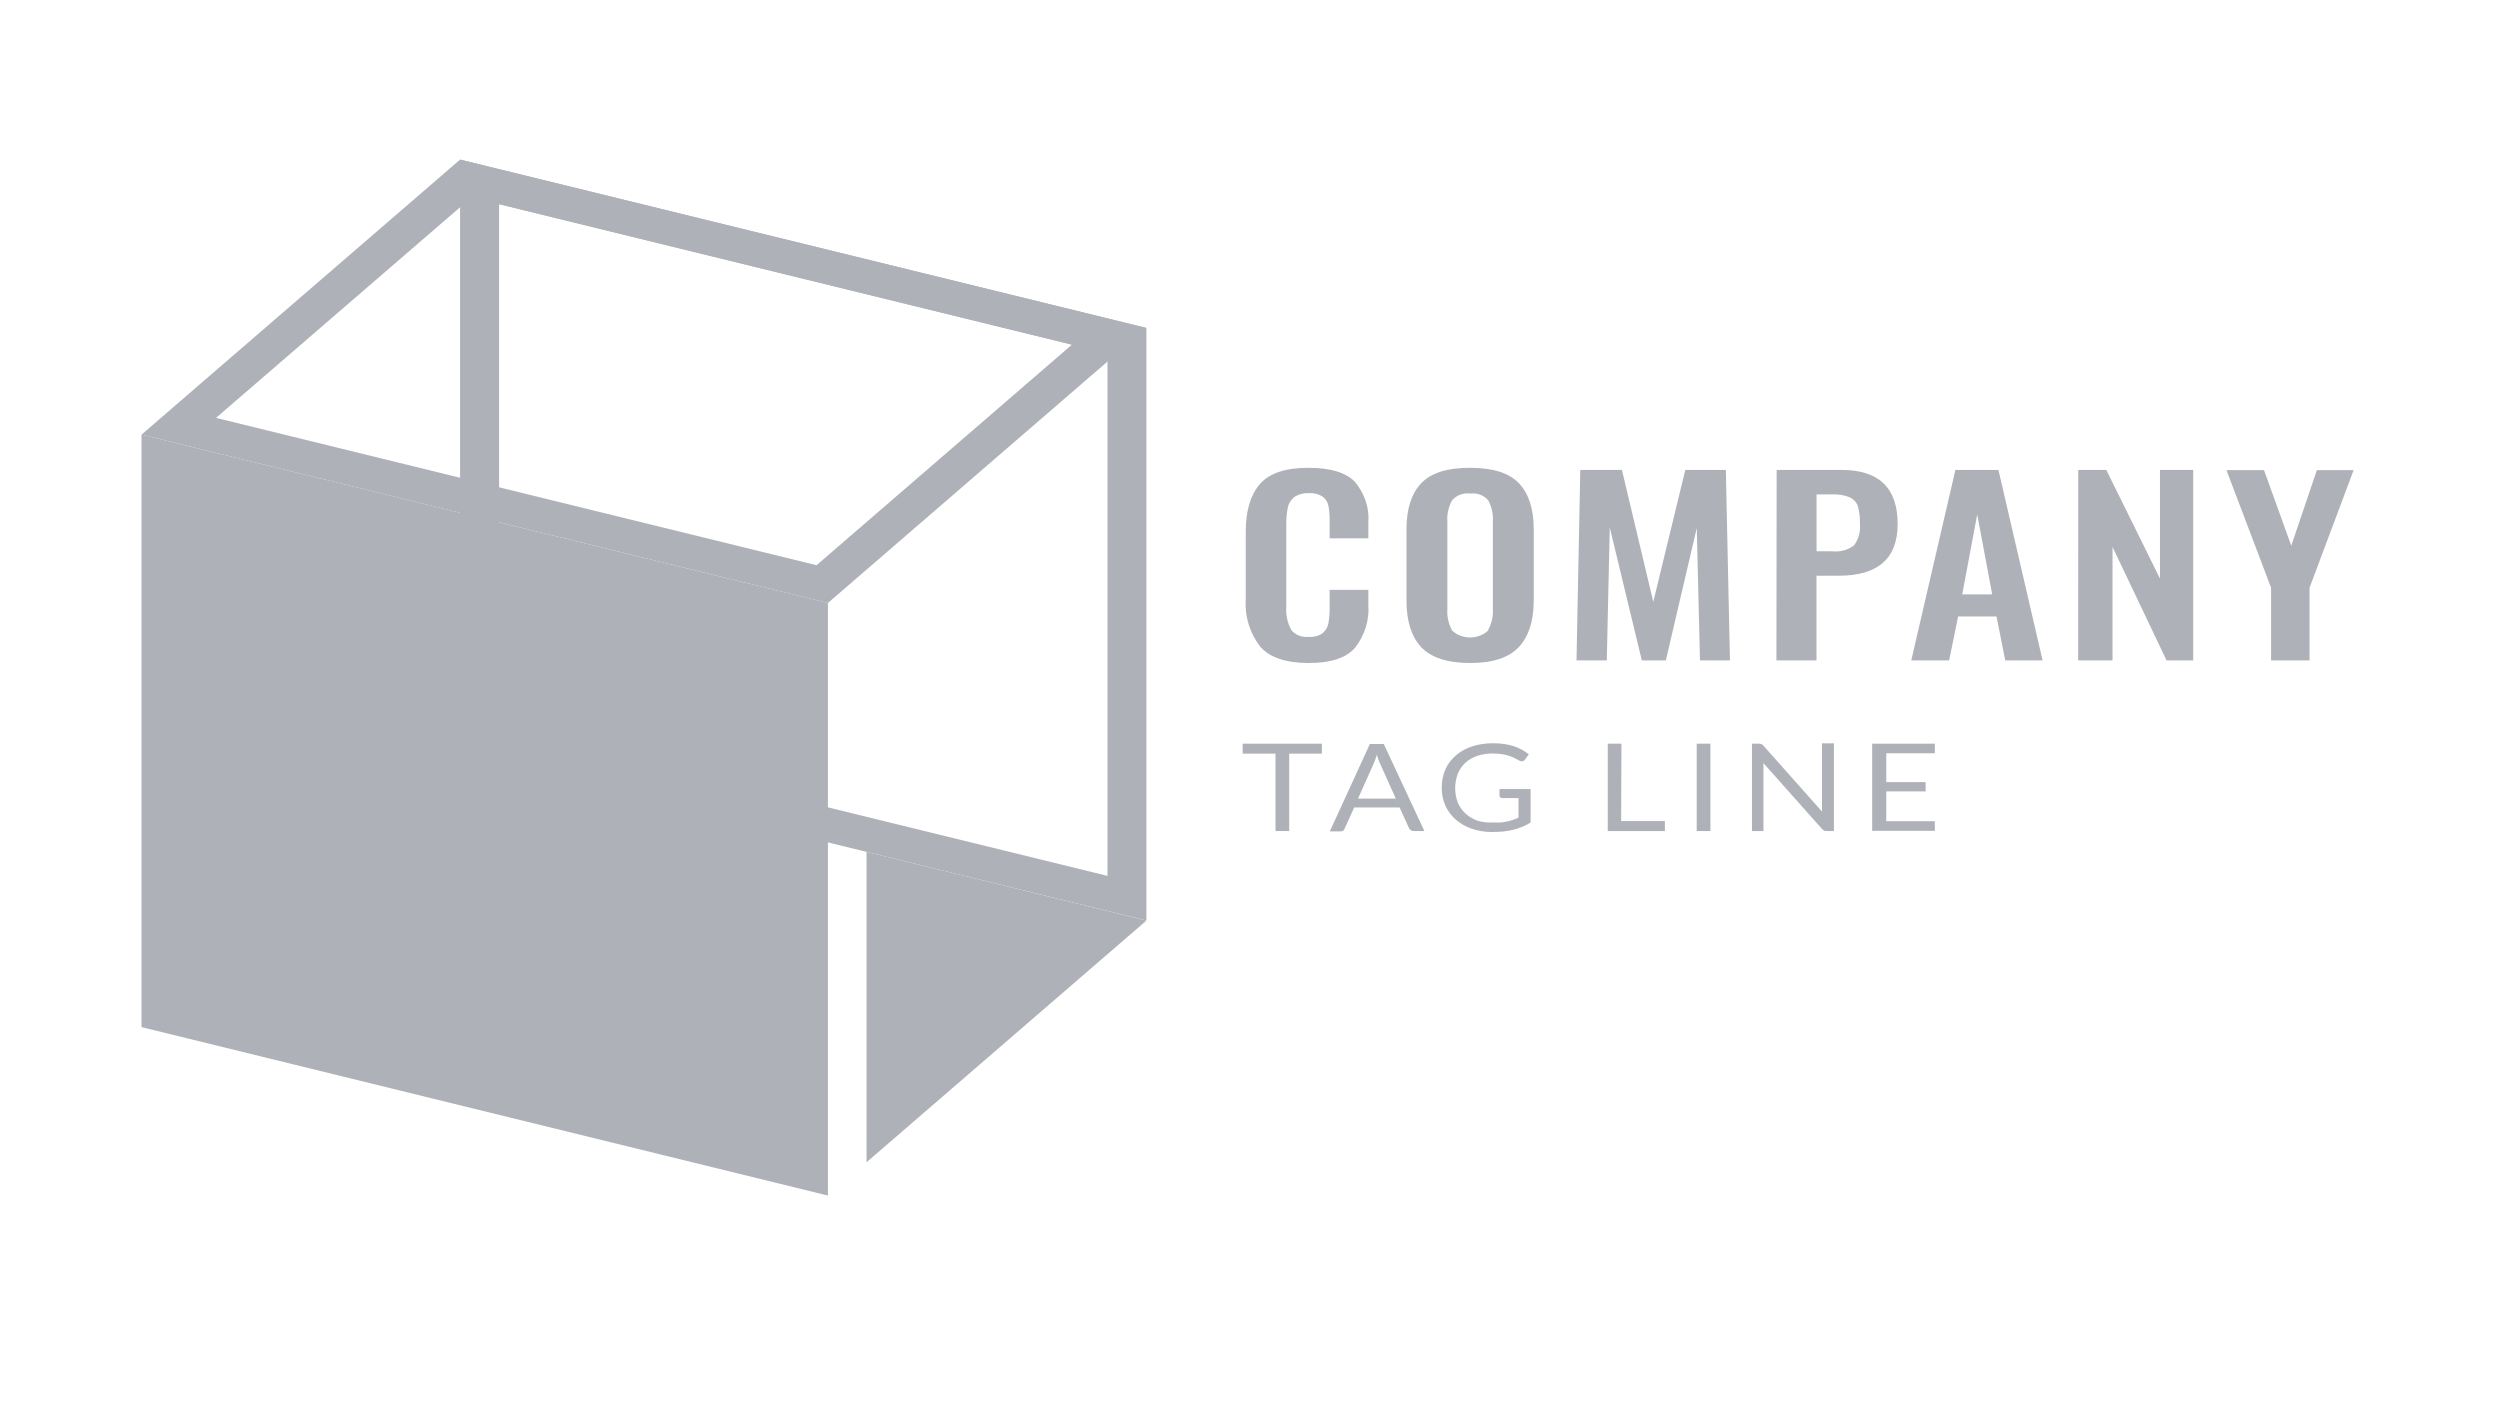
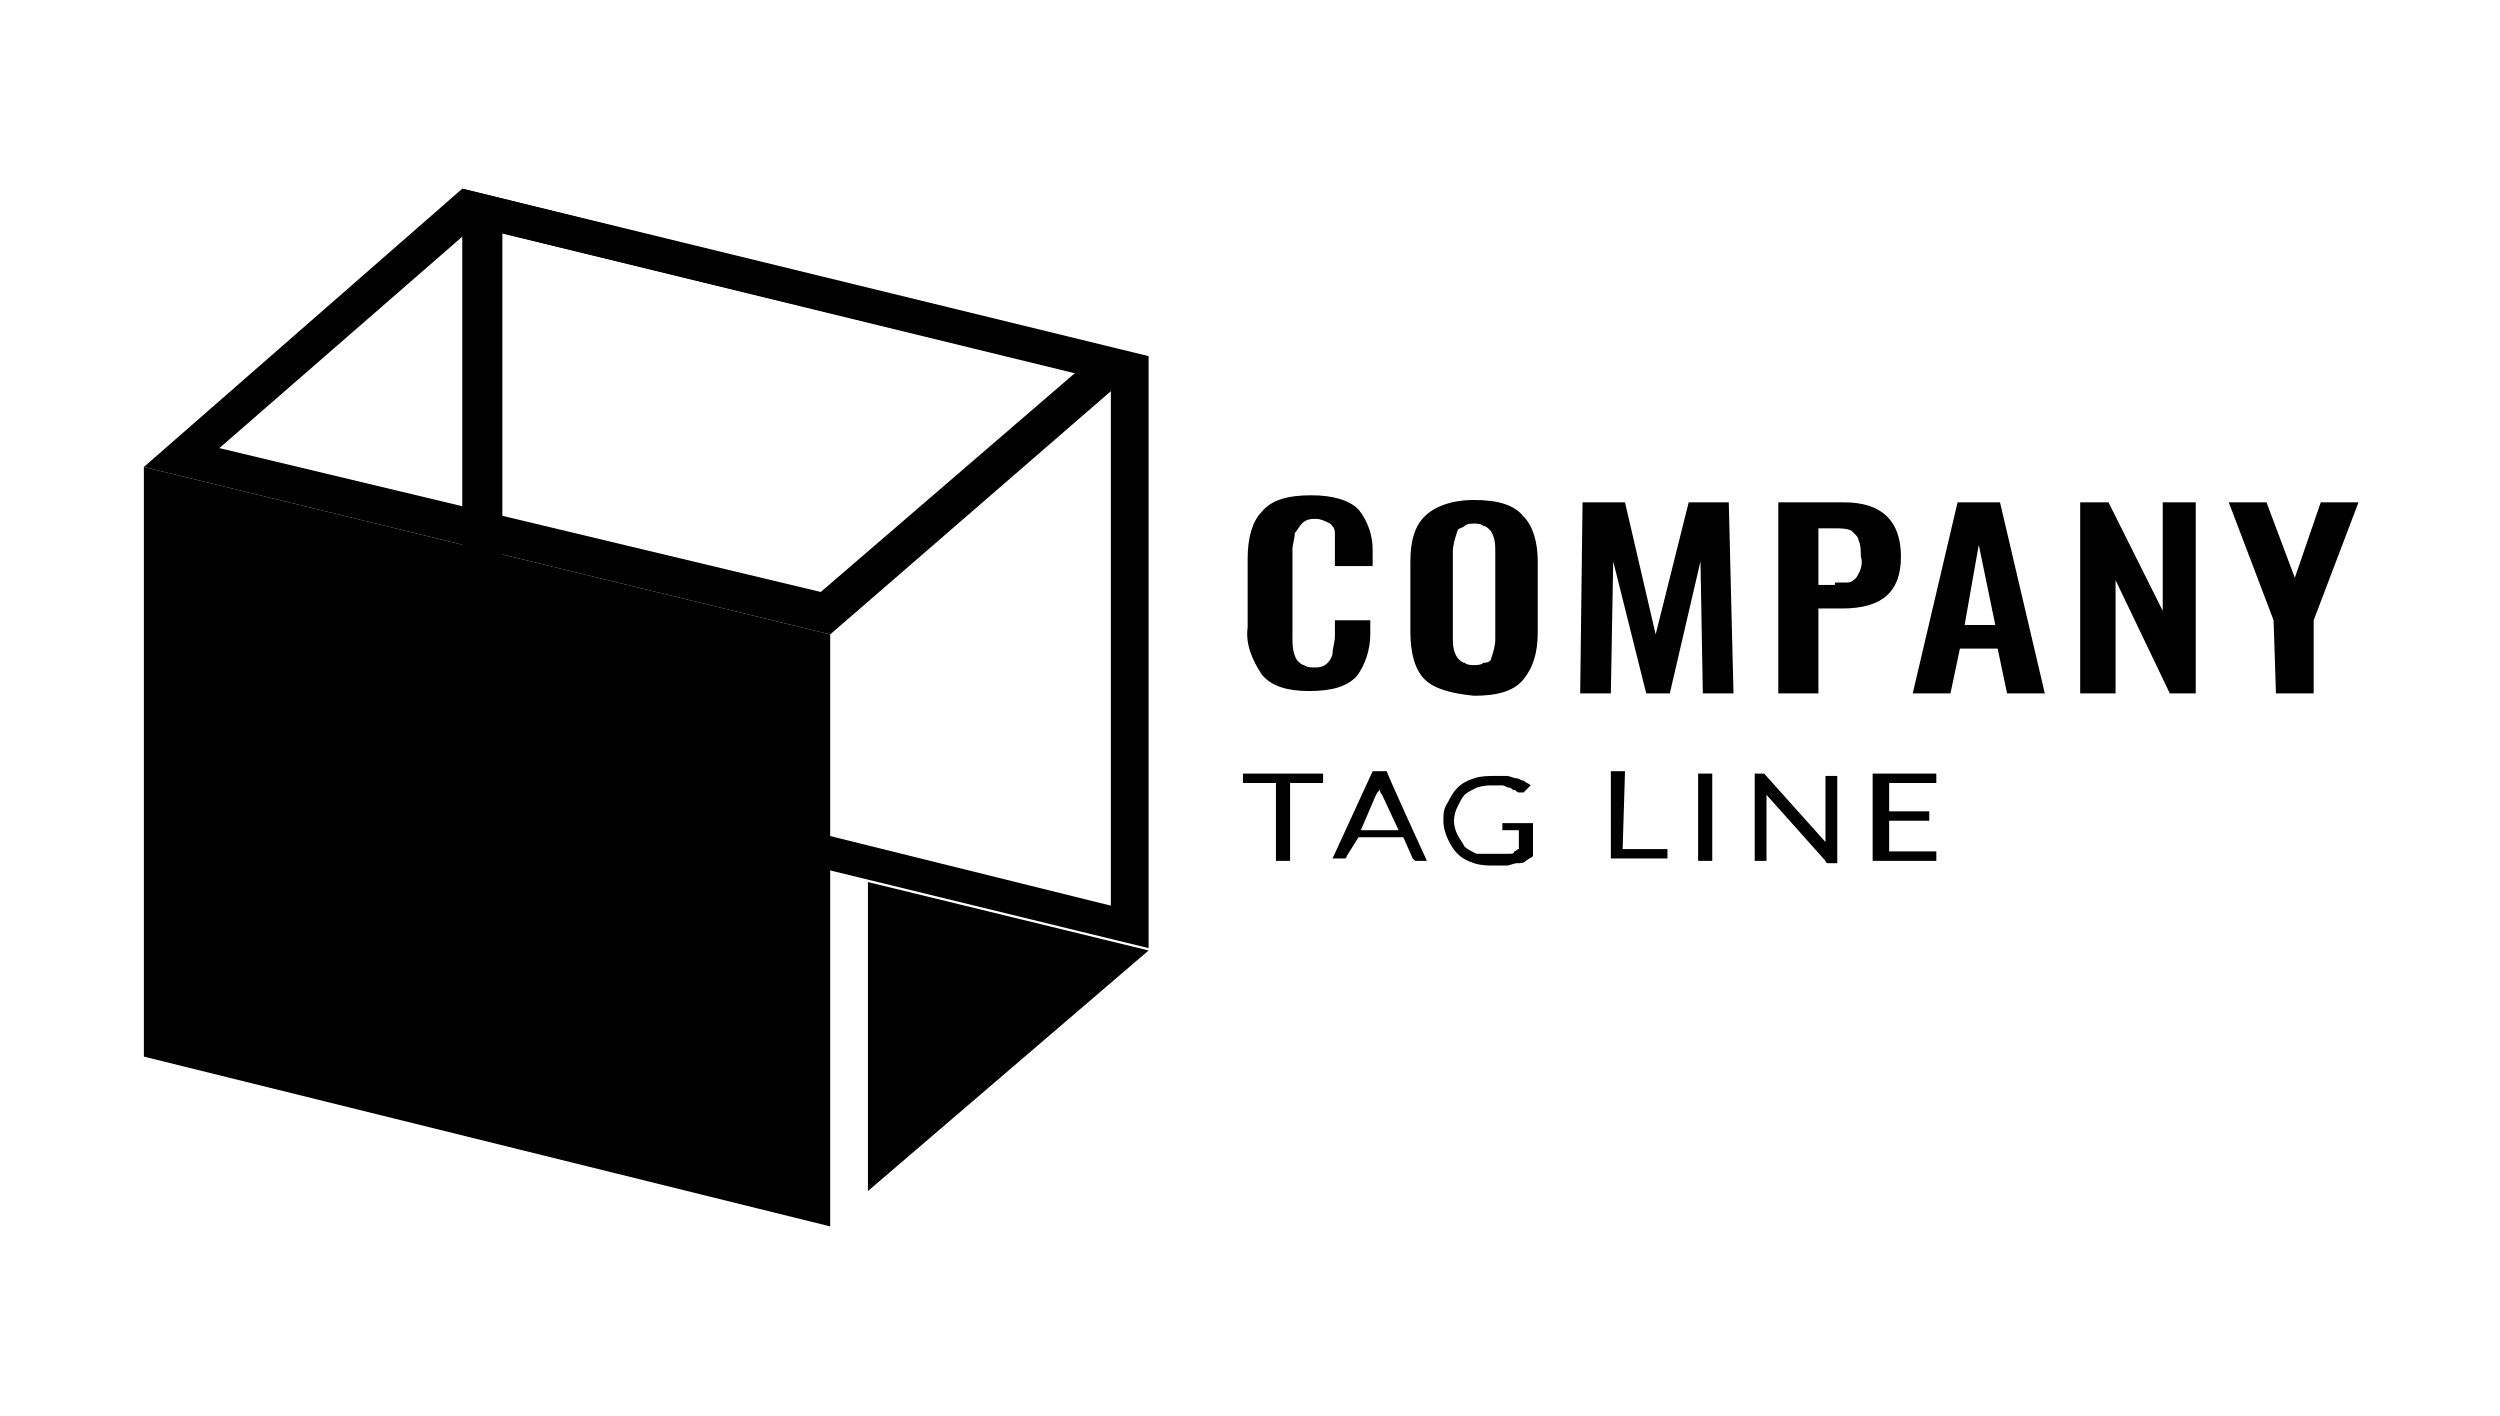
- <svg xmlns="http://www.w3.org/2000/svg" width="106" height="60" viewBox="0 0 106 60" fill="none">
-   <path d="M53.425 27.408C52.982 26.818 52.77 26.121 52.82 25.42V22.536C52.82 21.653 53.021 20.981 53.422 20.521C53.822 20.062 54.511 19.833 55.487 19.835C56.404 19.835 57.056 20.031 57.441 20.422C57.861 20.921 58.065 21.531 58.018 22.146V22.824H56.377V22.137C56.383 21.913 56.367 21.688 56.33 21.466C56.306 21.314 56.223 21.173 56.095 21.067C55.927 20.953 55.715 20.897 55.501 20.912C55.276 20.897 55.053 20.956 54.876 21.076C54.733 21.194 54.637 21.348 54.604 21.516C54.557 21.751 54.535 21.99 54.539 22.229V25.728C54.513 26.065 54.586 26.403 54.75 26.71C54.831 26.814 54.945 26.896 55.077 26.948C55.21 27 55.356 27.019 55.501 27.003C55.711 27.018 55.919 26.962 56.082 26.845C56.215 26.73 56.301 26.581 56.326 26.42C56.364 26.188 56.382 25.953 56.377 25.719V25.009H58.018V25.657C58.064 26.299 57.865 26.936 57.451 27.47C57.074 27.898 56.431 28.112 55.487 28.112C54.543 28.112 53.829 27.883 53.425 27.408Z" fill="#AFB1B8" />
-   <path d="M60.257 27.438C59.843 26.989 59.635 26.335 59.635 25.47V22.437C59.635 21.58 59.843 20.932 60.257 20.492C60.671 20.052 61.364 19.833 62.336 19.835C63.301 19.835 63.99 20.054 64.405 20.492C64.819 20.932 65.03 21.58 65.03 22.437V25.47C65.03 26.326 64.819 26.983 64.398 27.435C63.977 27.886 63.291 28.112 62.336 28.112C61.381 28.112 60.675 27.883 60.257 27.438ZM63.1 26.71C63.249 26.429 63.316 26.121 63.297 25.813V22.099C63.316 21.797 63.25 21.495 63.104 21.22C63.02 21.113 62.904 21.03 62.769 20.978C62.633 20.926 62.483 20.908 62.336 20.926C62.189 20.908 62.038 20.927 61.902 20.978C61.766 21.03 61.649 21.114 61.565 21.22C61.416 21.494 61.348 21.797 61.368 22.099V25.83C61.347 26.139 61.415 26.447 61.565 26.728C61.66 26.822 61.779 26.898 61.911 26.95C62.043 27.002 62.187 27.029 62.333 27.029C62.478 27.029 62.622 27.002 62.754 26.95C62.887 26.898 63.005 26.822 63.1 26.728V26.71Z" fill="#AFB1B8" />
-   <path d="M67.004 19.924H68.77L70.099 25.519L71.457 19.924H73.176L73.35 28H72.079L71.943 22.387L70.632 28H69.613L68.254 22.366L68.128 28H66.844L67.004 19.924Z" fill="#AFB1B8" />
-   <path d="M75.33 19.924H78.082C79.667 19.924 80.46 20.688 80.46 22.217C80.46 23.681 79.625 24.413 77.956 24.411H77.019V28H75.32L75.33 19.924ZM77.681 23.375C77.849 23.394 78.019 23.381 78.181 23.336C78.342 23.292 78.49 23.219 78.615 23.12C78.81 22.847 78.896 22.527 78.86 22.208C78.869 21.962 78.841 21.715 78.778 21.475C78.754 21.395 78.712 21.319 78.653 21.253C78.595 21.187 78.522 21.132 78.439 21.091C78.203 20.993 77.942 20.949 77.681 20.962H77.022V23.375H77.681Z" fill="#AFB1B8" />
-   <path d="M82.909 19.924H84.734L86.606 28H85.022L84.652 26.138H83.025L82.644 28H81.038L82.909 19.924ZM84.469 25.203L83.834 21.812L83.198 25.203H84.469Z" fill="#AFB1B8" />
-   <path d="M88.117 19.924H89.306L91.583 24.531V19.924H92.992V28H91.861L89.571 23.191V28H88.114L88.117 19.924Z" fill="#AFB1B8" />
-   <path d="M96.294 24.921L94.402 19.935H95.995L97.15 23.138L98.234 19.935H99.793L97.925 24.921V28H96.294V24.921Z" fill="#AFB1B8" />
-   <path d="M56.048 31.532V31.954H54.662V35.236H54.081V31.954H52.688V31.532H56.048Z" fill="#AFB1B8" />
-   <path d="M60.393 35.236H59.944C59.899 35.239 59.854 35.226 59.818 35.201C59.785 35.179 59.758 35.15 59.744 35.116L59.343 34.236H57.42L57.019 35.116C57.008 35.153 56.987 35.187 56.958 35.216C56.922 35.24 56.878 35.253 56.832 35.251H56.384L58.082 31.547H58.673L60.393 35.236ZM57.58 33.861H59.183L58.504 32.353C58.454 32.239 58.412 32.123 58.378 32.004C58.354 32.075 58.334 32.142 58.313 32.201L58.252 32.356L57.58 33.861Z" fill="#AFB1B8" />
-   <path d="M63.321 34.872C63.427 34.877 63.534 34.877 63.64 34.872C63.732 34.864 63.823 34.849 63.912 34.828C63.995 34.811 64.077 34.788 64.157 34.761C64.231 34.734 64.306 34.702 64.384 34.67V33.837H63.705C63.688 33.838 63.671 33.836 63.656 33.831C63.64 33.825 63.625 33.818 63.613 33.808C63.602 33.799 63.593 33.789 63.587 33.777C63.581 33.766 63.579 33.753 63.579 33.74V33.456H64.897V34.875C64.79 34.942 64.676 35.001 64.558 35.051C64.436 35.103 64.31 35.145 64.18 35.177C64.042 35.213 63.9 35.238 63.756 35.254C63.591 35.269 63.426 35.277 63.26 35.277C62.967 35.279 62.676 35.232 62.404 35.139C62.15 35.051 61.918 34.919 61.724 34.752C61.535 34.583 61.386 34.384 61.286 34.165C61.179 33.92 61.126 33.659 61.13 33.397C61.126 33.133 61.178 32.871 61.283 32.623C61.38 32.403 61.53 32.203 61.721 32.036C61.915 31.869 62.146 31.738 62.4 31.652C62.691 31.557 63 31.511 63.311 31.514C63.469 31.514 63.627 31.524 63.783 31.546C63.921 31.566 64.057 31.597 64.187 31.64C64.306 31.678 64.42 31.728 64.527 31.787C64.631 31.845 64.73 31.909 64.823 31.98L64.659 32.209C64.647 32.23 64.628 32.248 64.604 32.26C64.581 32.272 64.554 32.279 64.527 32.279C64.49 32.278 64.453 32.268 64.422 32.25C64.371 32.227 64.316 32.197 64.255 32.162C64.183 32.123 64.107 32.09 64.028 32.062C63.926 32.027 63.822 32 63.715 31.98C63.573 31.958 63.428 31.947 63.284 31.948C63.059 31.946 62.837 31.981 62.628 32.051C62.439 32.116 62.269 32.216 62.129 32.344C61.988 32.477 61.88 32.634 61.813 32.804C61.661 33.206 61.661 33.638 61.813 34.039C61.887 34.214 62.003 34.372 62.152 34.506C62.292 34.633 62.461 34.733 62.648 34.799C62.864 34.863 63.093 34.888 63.321 34.872Z" fill="#AFB1B8" />
-   <path d="M68.736 34.813H70.591V35.236H68.169V31.532H68.75L68.736 34.813Z" fill="#AFB1B8" />
-   <path d="M72.521 35.236H71.94V31.532H72.521V35.236Z" fill="#AFB1B8" />
-   <path d="M74.681 31.549C74.716 31.566 74.746 31.589 74.77 31.617L77.253 34.409C77.25 34.365 77.25 34.321 77.253 34.277C77.253 34.236 77.253 34.195 77.253 34.157V31.517H77.759V35.236H77.467C77.424 35.239 77.38 35.232 77.341 35.216C77.306 35.197 77.275 35.173 77.25 35.145L74.77 32.356C74.77 32.4 74.77 32.441 74.77 32.482C74.77 32.523 74.77 32.561 74.77 32.596V35.236H74.284V31.532H74.586C74.619 31.532 74.651 31.538 74.681 31.549Z" fill="#AFB1B8" />
-   <path d="M82.037 31.532V31.939H79.978V33.162H81.646V33.555H79.978V34.819H82.037V35.227H79.38V31.532H82.037Z" fill="#AFB1B8" />
-   <path d="M21.162 8.655L46.957 14.979V37.137L21.162 30.816V8.655ZM19.507 6.767V31.893L48.608 39.029V13.905L19.507 6.767Z" fill="#AFB1B8" />
-   <path d="M35.104 50.692L6 43.55V18.427L35.104 25.566V50.692Z" fill="#AFB1B8" />
-   <path d="M19.99 8.371L45.448 14.615L34.621 23.965L9.159 17.718L19.99 8.371ZM19.507 6.767L6 18.428L35.104 25.566L48.608 13.905L19.507 6.767Z" fill="#AFB1B8" />
-   <path d="M36.742 49.279L48.608 39.032L36.742 36.119V49.279Z" fill="#AFB1B8" />
+ <svg xmlns="http://www.w3.org/2000/svg" class="svg-link" viewBox="0 0 106 60" xml:space="preserve">
+   <path d="M53.5 28.6c-.4-.6-.7-1.3-.6-2v-2.9c0-.9.2-1.6.6-2 .4-.5 1.1-.7 2.1-.7.9 0 1.6.2 2 .6.4.5.6 1.1.6 1.7v.7h-1.6v-1.4c0-.2-.1-.3-.2-.4-.2-.1-.4-.2-.6-.2-.2 0-.4 0-.6.2-.1.1-.2.3-.3.4 0 .2-.1.5-.1.7V27c0 .3 0 .7.2 1 .1.1.2.2.3.2.1.1.3.1.4.1.2 0 .4 0 .6-.2.1-.1.2-.3.2-.4 0-.2.1-.5.1-.7v-.7h1.5v.6c0 .6-.2 1.3-.6 1.8-.4.4-1 .6-2 .6-.9 0-1.6-.2-2-.7zm6.9.2c-.4-.4-.6-1.1-.6-2v-3c0-.9.2-1.5.6-1.9.4-.4 1.1-.7 2.1-.7s1.7.2 2.1.7c.4.4.6 1.1.6 1.9v3c0 .9-.2 1.5-.6 2s-1.1.7-2.1.7c-1-.1-1.7-.3-2.1-.7zm2.8-.8c.1-.3.2-.6.2-.9v-3.7c0-.3 0-.6-.2-.9-.1-.1-.2-.2-.3-.2-.1-.1-.3-.1-.4-.1-.1 0-.3 0-.4.1s-.3.1-.3.2c-.1.3-.2.6-.2.9V27c0 .3 0 .6.2.9.1.1.2.2.3.2.1.1.3.1.4.1.1 0 .3 0 .4-.1.1 0 .2 0 .3-.1zm3.9-6.7h1.8l1.3 5.6 1.4-5.6h1.7l.2 8.1h-1.3l-.1-5.6-1.3 5.6h-1l-1.4-5.6-.1 5.6H67l.1-8.1zm8.3 0h2.8c1.6 0 2.4.8 2.4 2.3s-.8 2.2-2.5 2.2h-1v3.6h-1.7v-8.1zm2.4 3.4h.5c.2 0 .3-.1.4-.2.2-.3.3-.6.2-.9 0-.2 0-.5-.1-.7 0-.1-.1-.2-.1-.2l-.2-.2c-.2-.1-.5-.1-.8-.1h-.6v2.4h.7v-.1zm5.2-3.4h1.8l1.9 8.1h-1.6l-.4-1.9h-1.6l-.4 1.9h-1.6l1.9-8.1zm1.6 5.2-.7-3.4-.6 3.4h1.3zm3.6-5.2h1.2l2.3 4.6v-4.6h1.4v8.1H92l-2.3-4.8v4.8h-1.5v-8.1zm8.2 5-1.9-5h1.6l1.2 3.2 1.1-3.2h1.6l-1.9 5v3.1h-1.6l-.1-3.1zm-40.3 6.5v.4h-1.4v3.3h-.6v-3.3h-1.4v-.4h3.4zm4.4 3.7H60l-.1-.1-.4-.9h-1.9l-.5.8s0 .1-.1.1h-.5l1.7-3.7h.6c0 .1 1.7 3.8 1.7 3.8zm-2.8-1.3h1.6l-.7-1.5c-.1-.1-.1-.2-.1-.3 0 .1 0 .1-.1.2l-.1.2-.6 1.4zm5.7 1h.6c.1 0 .2 0 .2-.1.1 0 .1-.1.2-.1v-.8h-.7v-.3H65v1.4c-.1.1-.2.1-.3.2-.1.1-.2.1-.4.1-.1 0-.3.1-.4.1h-.5c-.3 0-.6 0-.9-.1-.3-.1-.5-.2-.7-.4-.2-.2-.3-.4-.4-.6-.1-.2-.2-.5-.2-.8 0-.3 0-.5.2-.8.1-.2.2-.4.4-.6s.4-.3.7-.4c.3-.1.6-.1.9-.1h.5c.1 0 .3.1.4.1.1 0 .2.1.3.1.1.1.2.1.3.2l-.2.2-.1.1h-.2c-.1 0-.1-.1-.2-.1s-.1-.1-.2-.1-.2-.1-.3-.1h-.4c-.2 0-.4 0-.7.1-.2.1-.4.2-.5.3-.1.1-.2.3-.3.5-.2.4-.2.8 0 1.2.1.2.2.3.3.5.1.1.3.2.5.3h.8zm5.4-.2h1.9v.4h-2.4v-3.7h.6c0 .1-.1 3.3-.1 3.3zm3.8.5H72v-3.7h.6v3.7zm2.2-3.7 2.6 2.9v-2.8h.5v3.7h-.4s-.1 0-.1-.1l-2.5-2.8v2.8h-.5v-3.7h.4c-.1 0 0 0 0 0zm7.3 0v.4h-2v1.2h1.7v.4h-1.7v1.3h2v.4h-2.7v-3.7h2.7zM21.3 9.9l25.8 6.3v22.2L21.3 32V9.9zM19.6 8v25.1l29.1 7.1V15.1L19.6 8z" />
+   <path d="M35.2 52 6.1 44.8v-25l29.1 7.1V52z" />
+   <path d="m20.1 9.6 25.5 6.2-10.8 9.3L9.3 19l10.8-9.4zM19.6 8 6.1 19.8l29.1 7.1 13.5-11.7L19.6 8zm17.2 42.5 11.9-10.2-11.9-2.9v13.1z" />
</svg>
